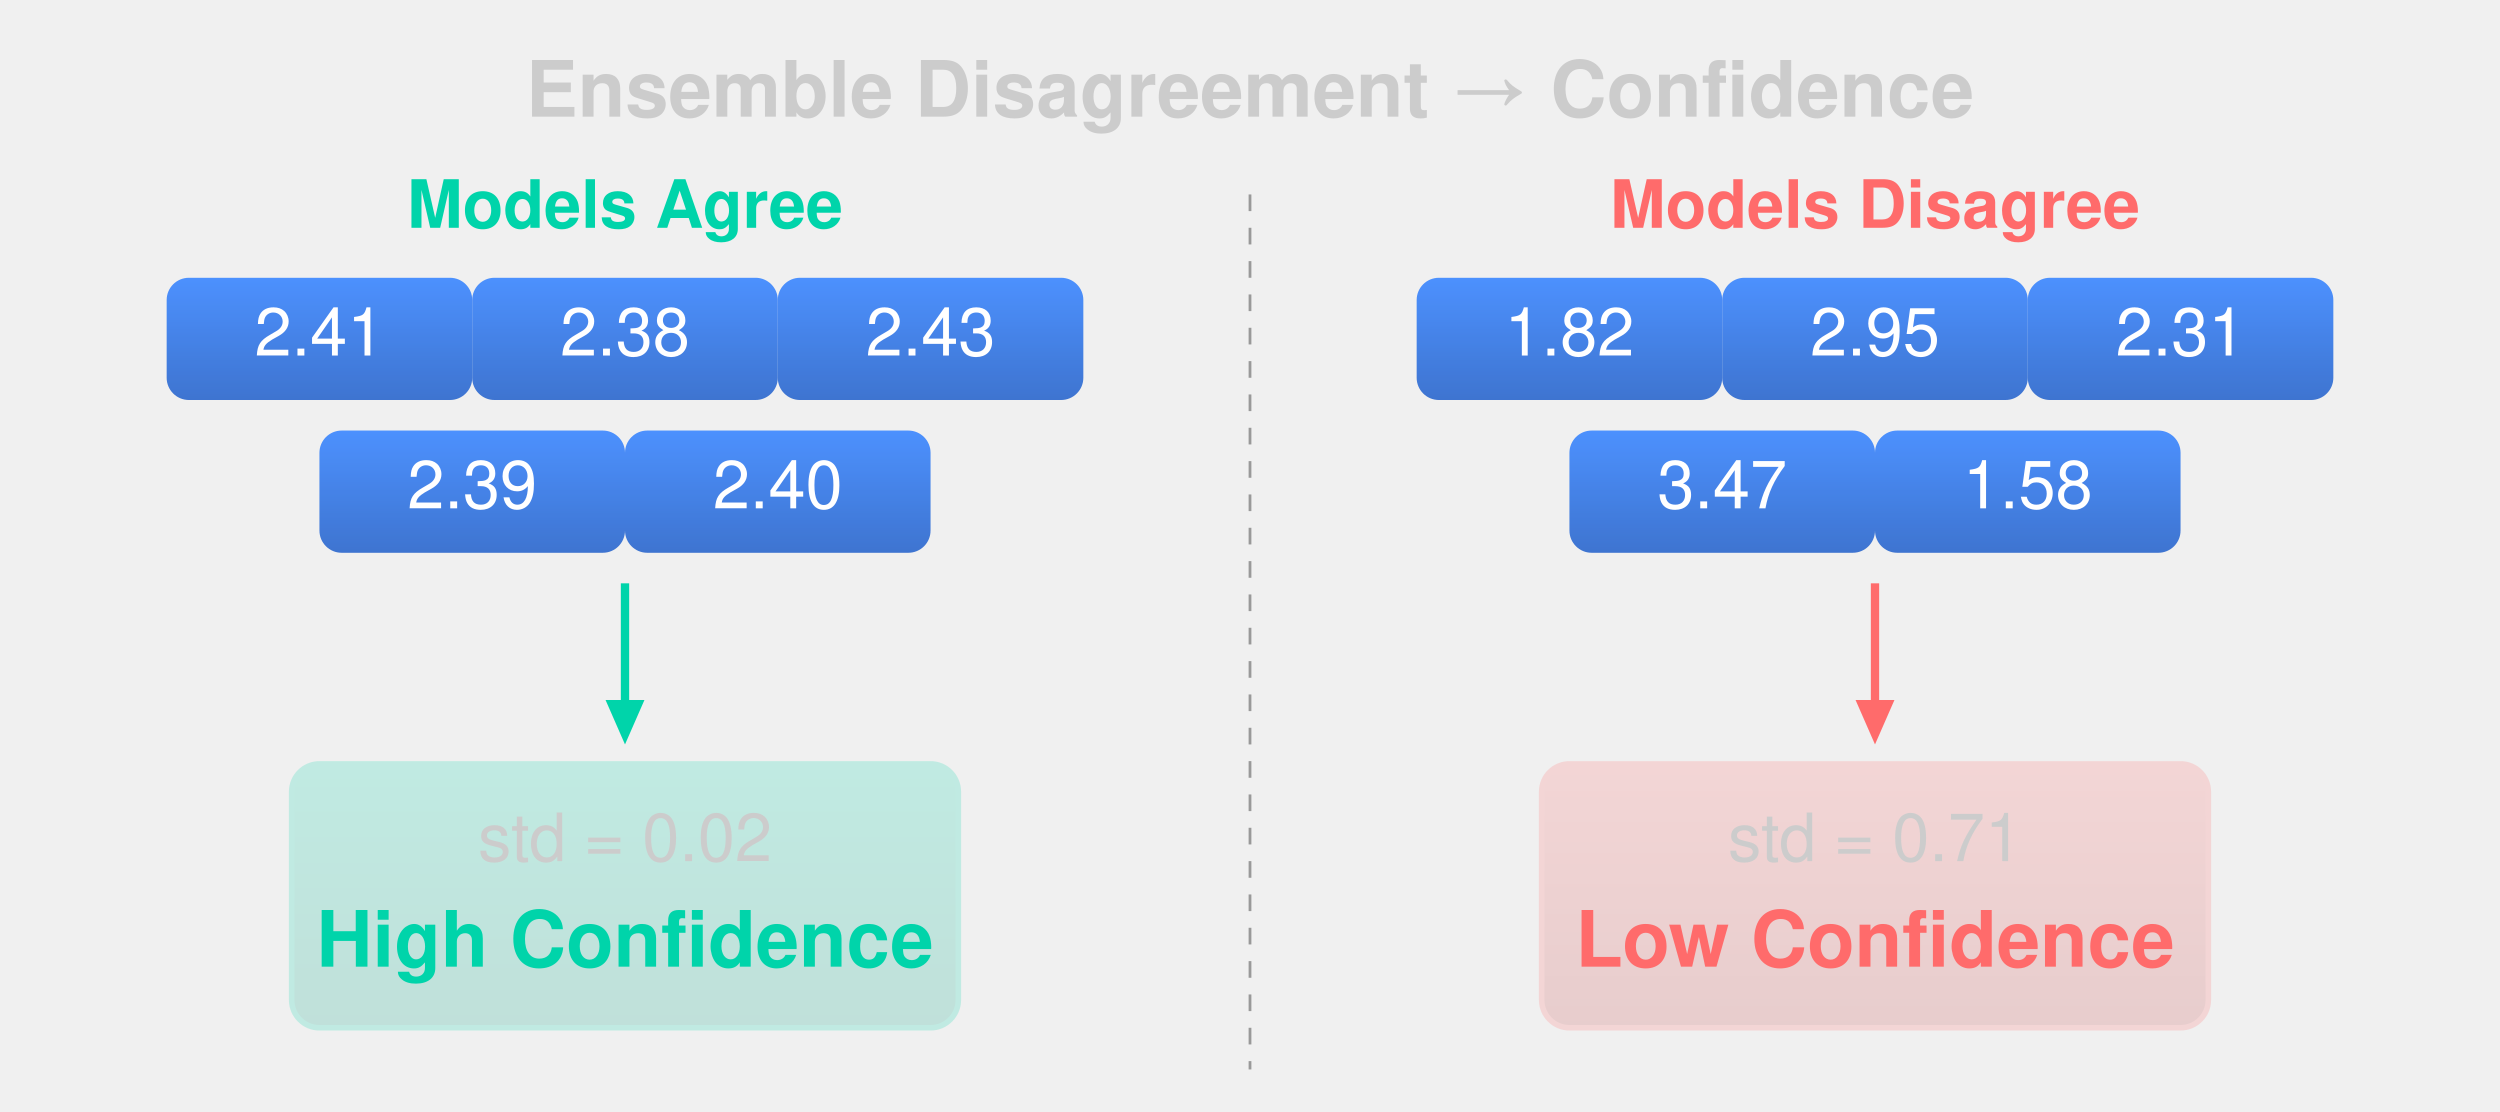
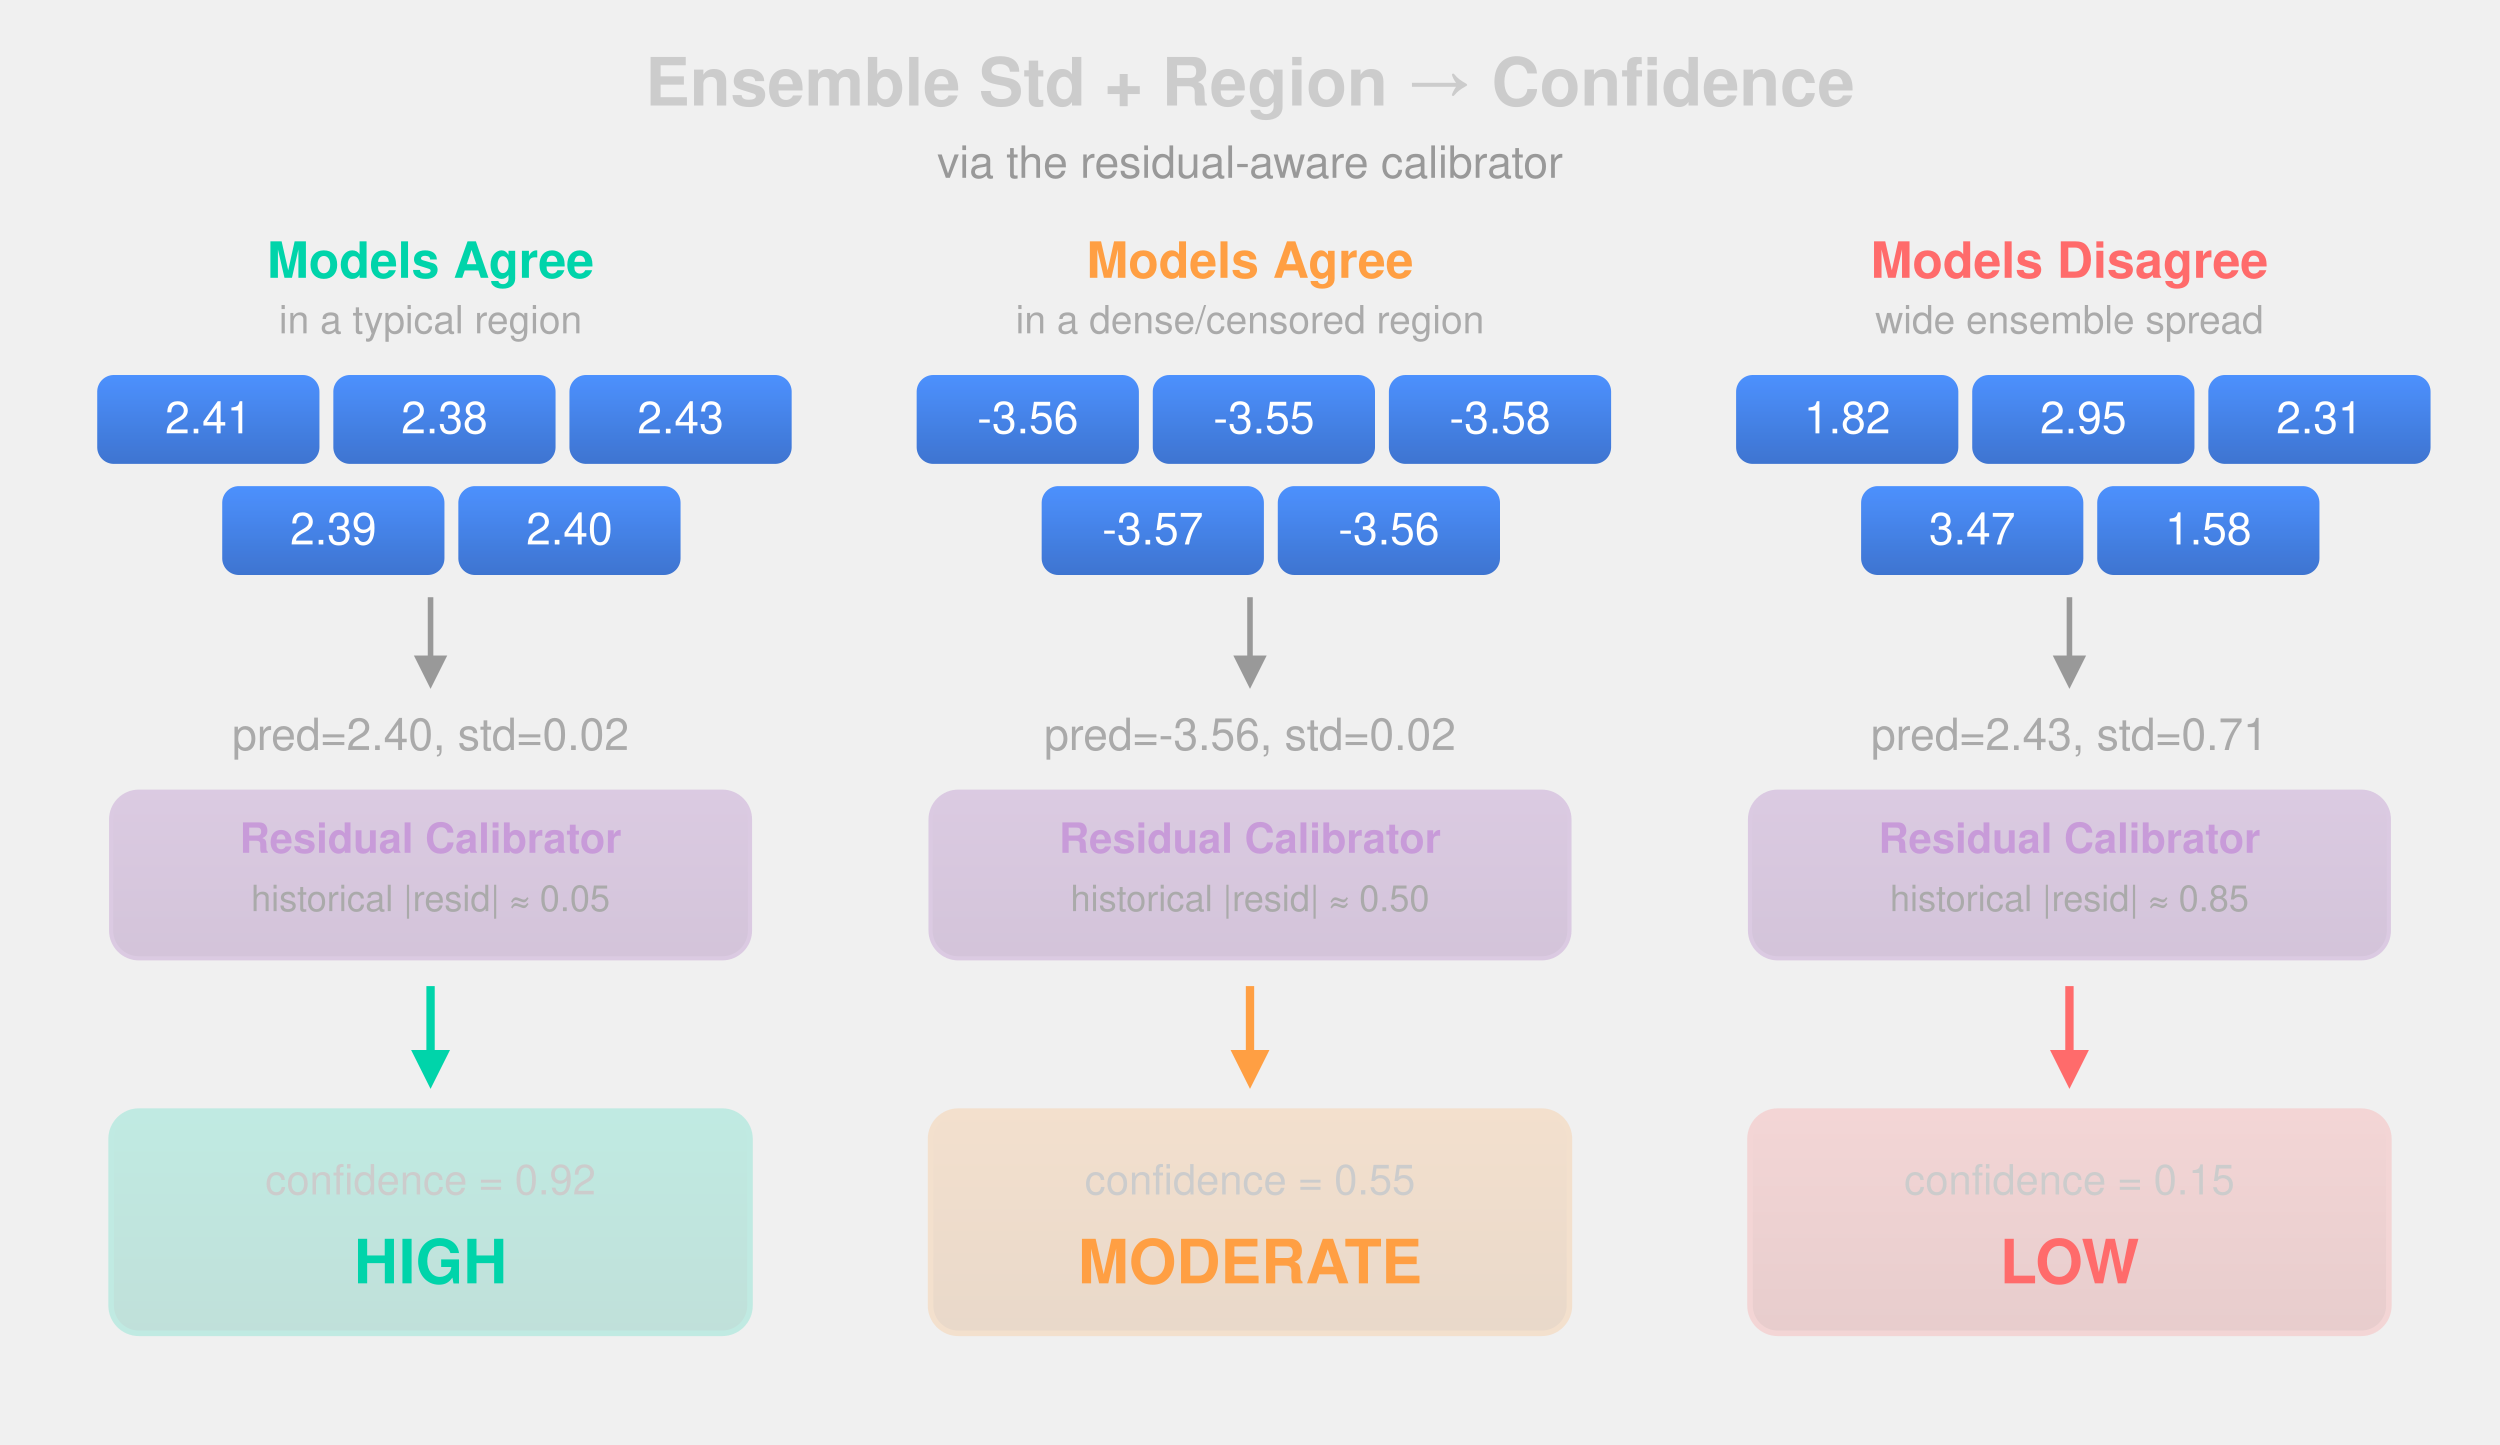
- <svg xmlns="http://www.w3.org/2000/svg" viewBox="0 0 900 400" width="100%" height="auto">
+ <svg xmlns="http://www.w3.org/2000/svg" viewBox="0 0 900 520" width="100%" height="auto">
  <defs>
    <linearGradient id="highConf" x1="0" y1="0" x2="0" y2="1">
      <stop offset="0%" stop-color="#00d4aa" />
      <stop offset="100%" stop-color="#00a080" />
+     </linearGradient>
+     <linearGradient id="midConf" x1="0" y1="0" x2="0" y2="1">
+       <stop offset="0%" stop-color="#ff9f43" />
+       <stop offset="100%" stop-color="#cc7a30" />
    </linearGradient>
    <linearGradient id="lowConf" x1="0" y1="0" x2="0" y2="1">
      <stop offset="0%" stop-color="#ff6b6b" />
      <stop offset="100%" stop-color="#c44040" />
    </linearGradient>
    <linearGradient id="modelBox" x1="0" y1="0" x2="0" y2="1">
      <stop offset="0%" stop-color="#3a86ff" />
      <stop offset="100%" stop-color="#2a66cc" />
    </linearGradient>
+     <linearGradient id="calibBox" x1="0" y1="0" x2="0" y2="1">
+       <stop offset="0%" stop-color="#9b59b6" />
+       <stop offset="100%" stop-color="#7d3f96" />
+     </linearGradient>
  </defs>
-   <text x="450" y="42" text-anchor="middle" fill="#ccc" font-family="Helvetica, Arial" font-size="28" font-weight="bold">Ensemble Disagreement → Confidence</text>
-   <text x="225" y="82" text-anchor="middle" fill="#00d4aa" font-family="Helvetica, Arial" font-size="24" font-weight="bold">Models Agree</text>
-   <rect x="60" y="100" width="110" height="44" rx="8" fill="url(#modelBox)" opacity="0.9" />
-   <text x="115" y="128" text-anchor="middle" fill="white" font-family="Helvetica, Arial" font-size="24">2.41</text>
-   <rect x="170" y="100" width="110" height="44" rx="8" fill="url(#modelBox)" opacity="0.9" />
-   <text x="225" y="128" text-anchor="middle" fill="white" font-family="Helvetica, Arial" font-size="24">2.38</text>
-   <rect x="280" y="100" width="110" height="44" rx="8" fill="url(#modelBox)" opacity="0.9" />
-   <text x="335" y="128" text-anchor="middle" fill="white" font-family="Helvetica, Arial" font-size="24">2.43</text>
-   <rect x="115" y="155" width="110" height="44" rx="8" fill="url(#modelBox)" opacity="0.9" />
-   <text x="170" y="183" text-anchor="middle" fill="white" font-family="Helvetica, Arial" font-size="24">2.39</text>
-   <rect x="225" y="155" width="110" height="44" rx="8" fill="url(#modelBox)" opacity="0.9" />
-   <text x="280" y="183" text-anchor="middle" fill="white" font-family="Helvetica, Arial" font-size="24">2.40</text>
-   <line x1="225" y1="210" x2="225" y2="255" stroke="#00d4aa" stroke-width="3" />
-   <polygon points="225,268 218,252 232,252" fill="#00d4aa" />
-   <rect x="105" y="275" width="240" height="95" rx="10" fill="url(#highConf)" opacity="0.2" stroke="#00d4aa" stroke-width="2" />
-   <text x="225" y="310" text-anchor="middle" fill="#ccc" font-family="Helvetica, Arial" font-size="24">std = 0.02</text>
-   <text x="225" y="348" text-anchor="middle" fill="#00d4aa" font-family="Helvetica, Arial" font-size="28" font-weight="bold">High Confidence</text>
-   <line x1="450" y1="70" x2="450" y2="385" stroke="#999" stroke-width="1" stroke-dasharray="6,6" />
-   <text x="675" y="82" text-anchor="middle" fill="#ff6b6b" font-family="Helvetica, Arial" font-size="24" font-weight="bold">Models Disagree</text>
-   <rect x="510" y="100" width="110" height="44" rx="8" fill="url(#modelBox)" opacity="0.9" />
-   <text x="565" y="128" text-anchor="middle" fill="white" font-family="Helvetica, Arial" font-size="24">1.82</text>
-   <rect x="620" y="100" width="110" height="44" rx="8" fill="url(#modelBox)" opacity="0.9" />
-   <text x="675" y="128" text-anchor="middle" fill="white" font-family="Helvetica, Arial" font-size="24">2.95</text>
-   <rect x="730" y="100" width="110" height="44" rx="8" fill="url(#modelBox)" opacity="0.9" />
-   <text x="785" y="128" text-anchor="middle" fill="white" font-family="Helvetica, Arial" font-size="24">2.31</text>
-   <rect x="565" y="155" width="110" height="44" rx="8" fill="url(#modelBox)" opacity="0.9" />
-   <text x="620" y="183" text-anchor="middle" fill="white" font-family="Helvetica, Arial" font-size="24">3.47</text>
-   <rect x="675" y="155" width="110" height="44" rx="8" fill="url(#modelBox)" opacity="0.9" />
-   <text x="730" y="183" text-anchor="middle" fill="white" font-family="Helvetica, Arial" font-size="24">1.58</text>
-   <line x1="675" y1="210" x2="675" y2="255" stroke="#ff6b6b" stroke-width="3" />
-   <polygon points="675,268 668,252 682,252" fill="#ff6b6b" />
-   <rect x="555" y="275" width="240" height="95" rx="10" fill="url(#lowConf)" opacity="0.2" stroke="#ff6b6b" stroke-width="2" />
-   <text x="675" y="310" text-anchor="middle" fill="#ccc" font-family="Helvetica, Arial" font-size="24">std = 0.71</text>
-   <text x="675" y="348" text-anchor="middle" fill="#ff6b6b" font-family="Helvetica, Arial" font-size="28" font-weight="bold">Low Confidence</text>
+   <text x="450" y="38" text-anchor="middle" fill="#ccc" font-family="Helvetica, Arial" font-size="24" font-weight="bold">Ensemble Std + Region → Confidence</text>
+   <text x="450" y="64" text-anchor="middle" fill="#999" font-family="Helvetica, Arial" font-size="16">via the residual-aware calibrator</text>
+   <text x="155" y="100" text-anchor="middle" fill="#00d4aa" font-family="Helvetica, Arial" font-size="18" font-weight="bold">Models Agree</text>
+   <text x="155" y="120" text-anchor="middle" fill="#aaa" font-family="Helvetica, Arial" font-size="14">in a typical region</text>
+   <rect x="35" y="135" width="80" height="32" rx="6" fill="url(#modelBox)" opacity="0.9" />
+   <text x="75" y="156" text-anchor="middle" fill="white" font-family="Helvetica, Arial" font-size="16">2.41</text>
+   <rect x="120" y="135" width="80" height="32" rx="6" fill="url(#modelBox)" opacity="0.9" />
+   <text x="160" y="156" text-anchor="middle" fill="white" font-family="Helvetica, Arial" font-size="16">2.38</text>
+   <rect x="205" y="135" width="80" height="32" rx="6" fill="url(#modelBox)" opacity="0.9" />
+   <text x="245" y="156" text-anchor="middle" fill="white" font-family="Helvetica, Arial" font-size="16">2.43</text>
+   <rect x="80" y="175" width="80" height="32" rx="6" fill="url(#modelBox)" opacity="0.9" />
+   <text x="120" y="196" text-anchor="middle" fill="white" font-family="Helvetica, Arial" font-size="16">2.39</text>
+   <rect x="165" y="175" width="80" height="32" rx="6" fill="url(#modelBox)" opacity="0.9" />
+   <text x="205" y="196" text-anchor="middle" fill="white" font-family="Helvetica, Arial" font-size="16">2.40</text>
+   <line x1="155" y1="215" x2="155" y2="240" stroke="#999" stroke-width="2" />
+   <polygon points="155,248 149,236 161,236" fill="#999" />
+   <text x="155" y="270" text-anchor="middle" fill="#aaa" font-family="Helvetica, Arial" font-size="16">pred=2.40, std=0.02</text>
+   <rect x="40" y="285" width="230" height="60" rx="10" fill="url(#calibBox)" opacity="0.25" stroke="#9b59b6" stroke-width="1.5" />
+   <text x="155" y="307" text-anchor="middle" fill="#c89bd9" font-family="Helvetica, Arial" font-size="15" font-weight="bold">Residual Calibrator</text>
+   <text x="155" y="328" text-anchor="middle" fill="#aaa" font-family="Helvetica, Arial" font-size="13">historical |resid| ≈ 0.05</text>
+   <line x1="155" y1="355" x2="155" y2="385" stroke="#00d4aa" stroke-width="3" />
+   <polygon points="155,392 148,378 162,378" fill="#00d4aa" />
+   <rect x="40" y="400" width="230" height="80" rx="10" fill="url(#highConf)" opacity="0.2" stroke="#00d4aa" stroke-width="2" />
+   <text x="155" y="430" text-anchor="middle" fill="#ccc" font-family="Helvetica, Arial" font-size="15">confidence = 0.92</text>
+   <text x="155" y="462" text-anchor="middle" fill="#00d4aa" font-family="Helvetica, Arial" font-size="22" font-weight="bold">HIGH</text>
+   <text x="450" y="100" text-anchor="middle" fill="#ff9f43" font-family="Helvetica, Arial" font-size="18" font-weight="bold">Models Agree</text>
+   <text x="450" y="120" text-anchor="middle" fill="#aaa" font-family="Helvetica, Arial" font-size="14">in a dense/censored region</text>
+   <rect x="330" y="135" width="80" height="32" rx="6" fill="url(#modelBox)" opacity="0.9" />
+   <text x="370" y="156" text-anchor="middle" fill="white" font-family="Helvetica, Arial" font-size="16">-3.56</text>
+   <rect x="415" y="135" width="80" height="32" rx="6" fill="url(#modelBox)" opacity="0.9" />
+   <text x="455" y="156" text-anchor="middle" fill="white" font-family="Helvetica, Arial" font-size="16">-3.55</text>
+   <rect x="500" y="135" width="80" height="32" rx="6" fill="url(#modelBox)" opacity="0.9" />
+   <text x="540" y="156" text-anchor="middle" fill="white" font-family="Helvetica, Arial" font-size="16">-3.58</text>
+   <rect x="375" y="175" width="80" height="32" rx="6" fill="url(#modelBox)" opacity="0.9" />
+   <text x="415" y="196" text-anchor="middle" fill="white" font-family="Helvetica, Arial" font-size="16">-3.57</text>
+   <rect x="460" y="175" width="80" height="32" rx="6" fill="url(#modelBox)" opacity="0.9" />
+   <text x="500" y="196" text-anchor="middle" fill="white" font-family="Helvetica, Arial" font-size="16">-3.56</text>
+   <line x1="450" y1="215" x2="450" y2="240" stroke="#999" stroke-width="2" />
+   <polygon points="450,248 444,236 456,236" fill="#999" />
+   <text x="450" y="270" text-anchor="middle" fill="#aaa" font-family="Helvetica, Arial" font-size="16">pred=-3.56, std=0.02</text>
+   <rect x="335" y="285" width="230" height="60" rx="10" fill="url(#calibBox)" opacity="0.25" stroke="#9b59b6" stroke-width="1.5" />
+   <text x="450" y="307" text-anchor="middle" fill="#c89bd9" font-family="Helvetica, Arial" font-size="15" font-weight="bold">Residual Calibrator</text>
+   <text x="450" y="328" text-anchor="middle" fill="#aaa" font-family="Helvetica, Arial" font-size="13">historical |resid| ≈ 0.50</text>
+   <line x1="450" y1="355" x2="450" y2="385" stroke="#ff9f43" stroke-width="3" />
+   <polygon points="450,392 443,378 457,378" fill="#ff9f43" />
+   <rect x="335" y="400" width="230" height="80" rx="10" fill="url(#midConf)" opacity="0.2" stroke="#ff9f43" stroke-width="2" />
+   <text x="450" y="430" text-anchor="middle" fill="#ccc" font-family="Helvetica, Arial" font-size="15">confidence = 0.55</text>
+   <text x="450" y="462" text-anchor="middle" fill="#ff9f43" font-family="Helvetica, Arial" font-size="22" font-weight="bold">MODERATE</text>
+   <text x="745" y="100" text-anchor="middle" fill="#ff6b6b" font-family="Helvetica, Arial" font-size="18" font-weight="bold">Models Disagree</text>
+   <text x="745" y="120" text-anchor="middle" fill="#aaa" font-family="Helvetica, Arial" font-size="14">wide ensemble spread</text>
+   <rect x="625" y="135" width="80" height="32" rx="6" fill="url(#modelBox)" opacity="0.9" />
+   <text x="665" y="156" text-anchor="middle" fill="white" font-family="Helvetica, Arial" font-size="16">1.82</text>
+   <rect x="710" y="135" width="80" height="32" rx="6" fill="url(#modelBox)" opacity="0.9" />
+   <text x="750" y="156" text-anchor="middle" fill="white" font-family="Helvetica, Arial" font-size="16">2.95</text>
+   <rect x="795" y="135" width="80" height="32" rx="6" fill="url(#modelBox)" opacity="0.9" />
+   <text x="835" y="156" text-anchor="middle" fill="white" font-family="Helvetica, Arial" font-size="16">2.31</text>
+   <rect x="670" y="175" width="80" height="32" rx="6" fill="url(#modelBox)" opacity="0.9" />
+   <text x="710" y="196" text-anchor="middle" fill="white" font-family="Helvetica, Arial" font-size="16">3.47</text>
+   <rect x="755" y="175" width="80" height="32" rx="6" fill="url(#modelBox)" opacity="0.9" />
+   <text x="795" y="196" text-anchor="middle" fill="white" font-family="Helvetica, Arial" font-size="16">1.58</text>
+   <line x1="745" y1="215" x2="745" y2="240" stroke="#999" stroke-width="2" />
+   <polygon points="745,248 739,236 751,236" fill="#999" />
+   <text x="745" y="270" text-anchor="middle" fill="#aaa" font-family="Helvetica, Arial" font-size="16">pred=2.43, std=0.71</text>
+   <rect x="630" y="285" width="230" height="60" rx="10" fill="url(#calibBox)" opacity="0.25" stroke="#9b59b6" stroke-width="1.5" />
+   <text x="745" y="307" text-anchor="middle" fill="#c89bd9" font-family="Helvetica, Arial" font-size="15" font-weight="bold">Residual Calibrator</text>
+   <text x="745" y="328" text-anchor="middle" fill="#aaa" font-family="Helvetica, Arial" font-size="13">historical |resid| ≈ 0.85</text>
+   <line x1="745" y1="355" x2="745" y2="385" stroke="#ff6b6b" stroke-width="3" />
+   <polygon points="745,392 738,378 752,378" fill="#ff6b6b" />
+   <rect x="630" y="400" width="230" height="80" rx="10" fill="url(#lowConf)" opacity="0.2" stroke="#ff6b6b" stroke-width="2" />
+   <text x="745" y="430" text-anchor="middle" fill="#ccc" font-family="Helvetica, Arial" font-size="15">confidence = 0.15</text>
+   <text x="745" y="462" text-anchor="middle" fill="#ff6b6b" font-family="Helvetica, Arial" font-size="22" font-weight="bold">LOW</text>
</svg>
